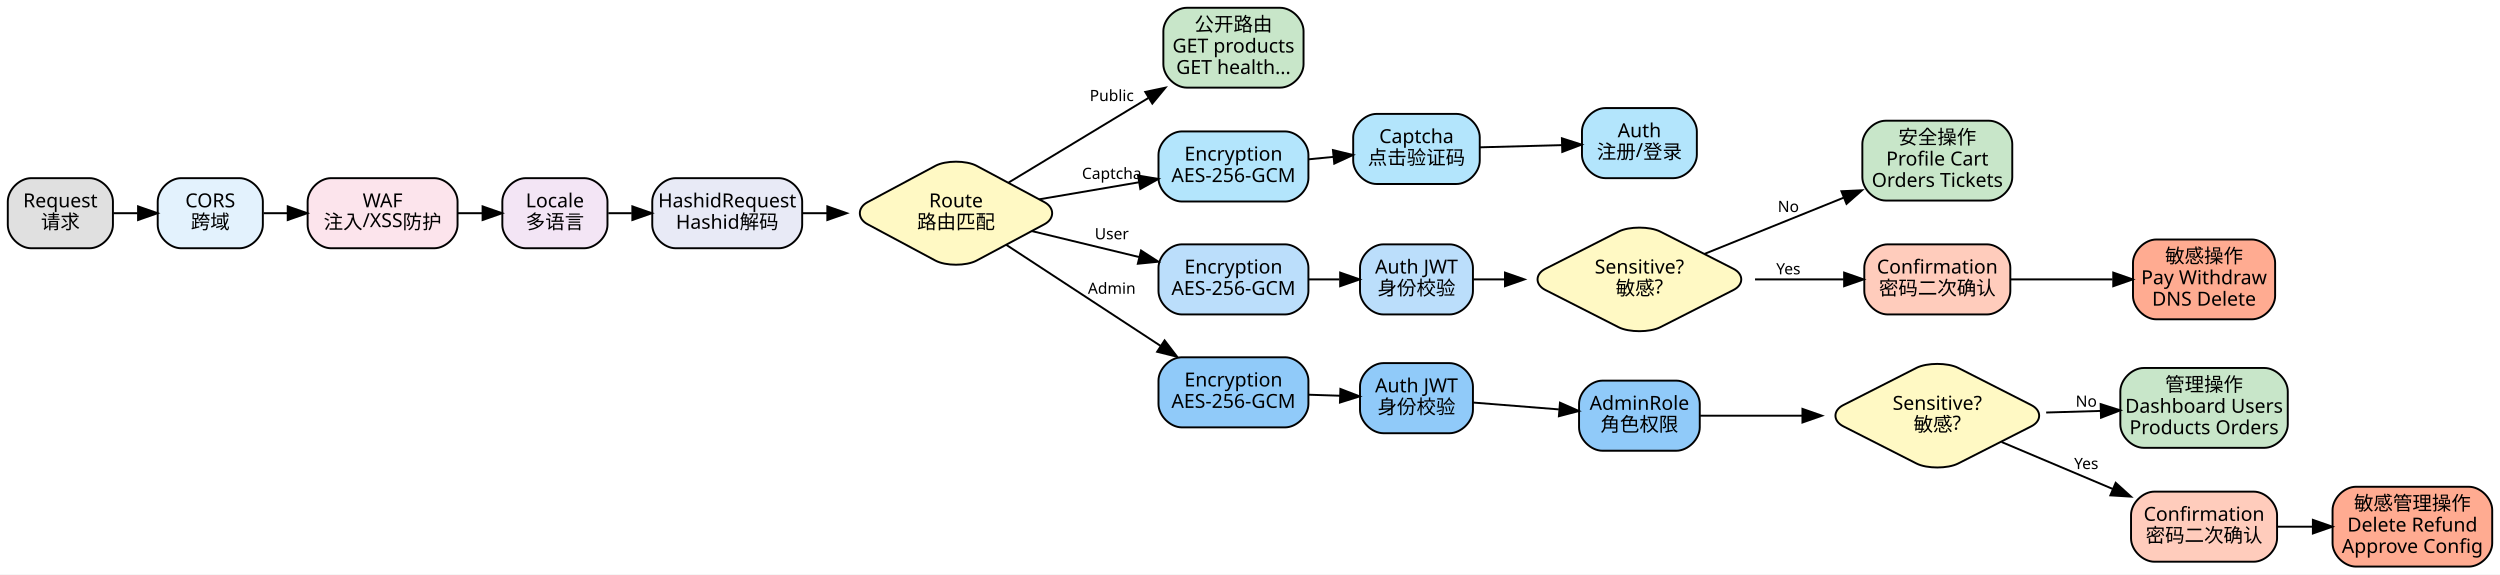
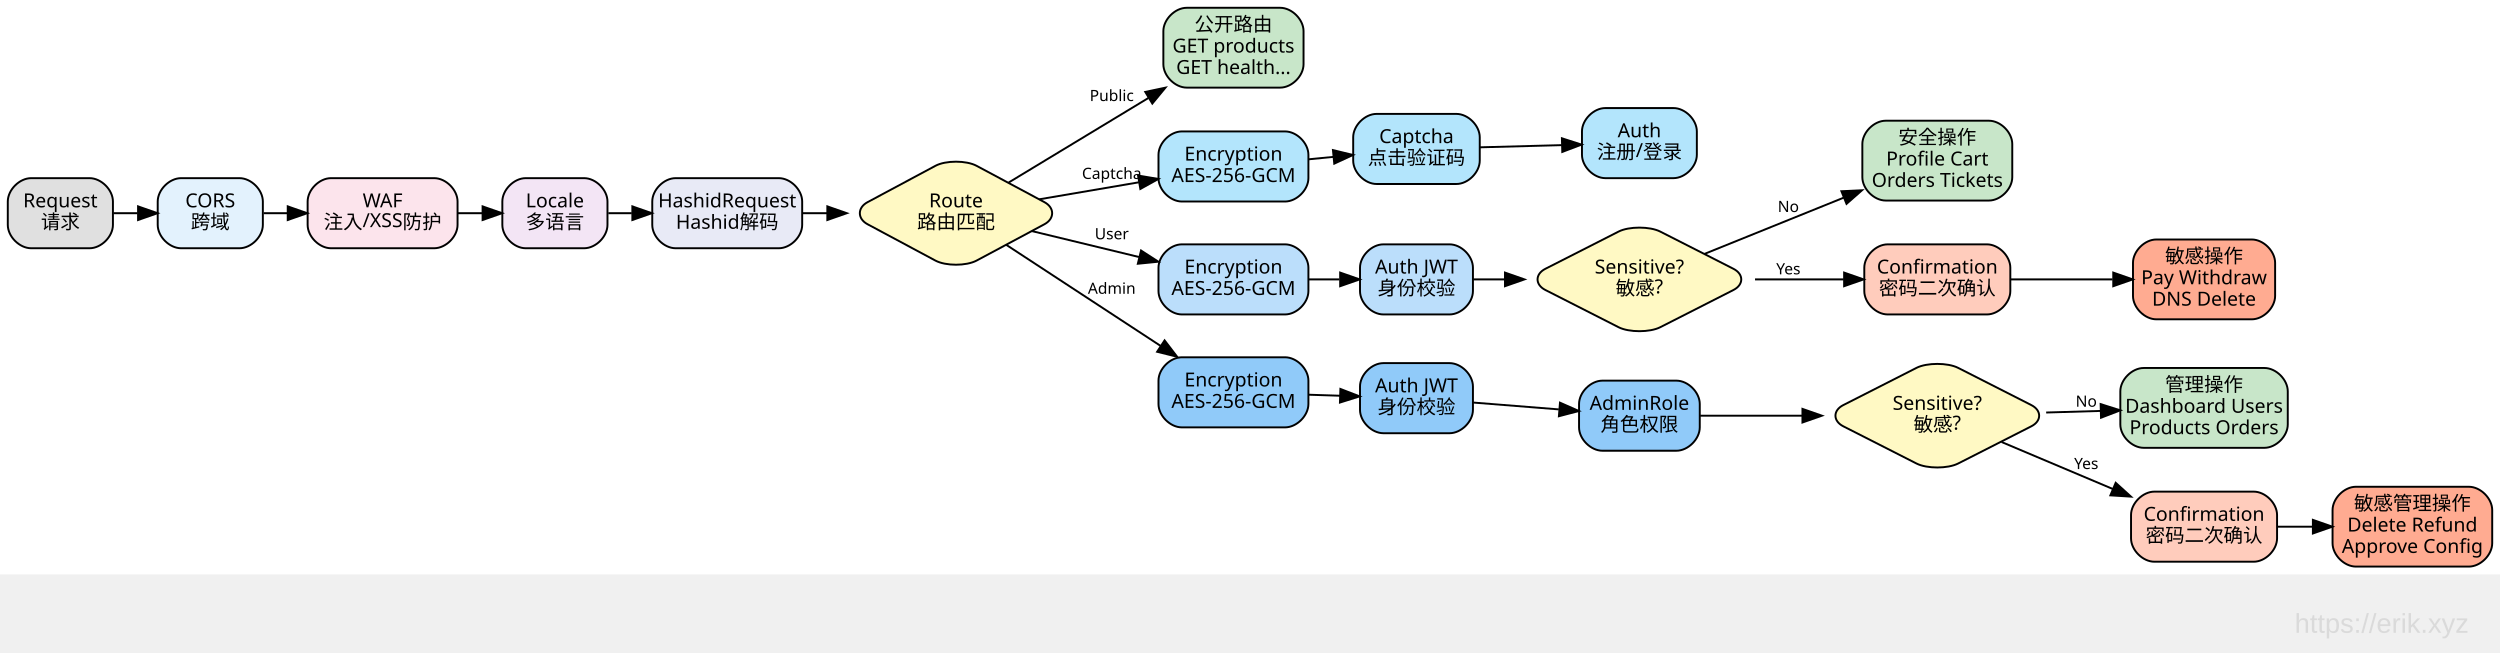
- <svg xmlns="http://www.w3.org/2000/svg" width="1284pt" height="295pt" viewBox="0.00 0.00 1284.00 295.00">
+ <svg xmlns="http://www.w3.org/2000/svg" width="1284pt" height="335.00pt" viewBox="0.00 0.00 1284.00 335.00">
  <g id="graph0" class="graph" transform="scale(1 1) rotate(0) translate(4 291)">
    <polygon fill="white" stroke="transparent" points="-4,4 -4,-291 1280,-291 1280,4 -4,4" />
    <g id="node1" class="node">
      <path fill="#e0e0e0" stroke="black" d="M42,-199.5C42,-199.5 12,-199.5 12,-199.5 6,-199.5 0,-193.5 0,-187.5 0,-187.5 0,-175.5 0,-175.5 0,-169.5 6,-163.5 12,-163.5 12,-163.5 42,-163.5 42,-163.5 48,-163.5 54,-169.5 54,-175.5 54,-175.5 54,-187.5 54,-187.5 54,-193.5 48,-199.5 42,-199.5" />
      <text text-anchor="middle" x="27" y="-184.5" font-family="sans-serif" font-size="10.00">Request</text>
      <text text-anchor="middle" x="27" y="-173.5" font-family="sans-serif" font-size="10.00">请求</text>
    </g>
    <g id="node2" class="node">
      <path fill="#e3f2fd" stroke="black" d="M119,-199.5C119,-199.5 89,-199.5 89,-199.5 83,-199.5 77,-193.5 77,-187.5 77,-187.5 77,-175.5 77,-175.5 77,-169.5 83,-163.5 89,-163.5 89,-163.5 119,-163.5 119,-163.5 125,-163.5 131,-169.5 131,-175.5 131,-175.5 131,-187.5 131,-187.5 131,-193.5 125,-199.5 119,-199.5" />
      <text text-anchor="middle" x="104" y="-184.5" font-family="sans-serif" font-size="10.00">CORS</text>
      <text text-anchor="middle" x="104" y="-173.5" font-family="sans-serif" font-size="10.00">跨域</text>
    </g>
    <g id="edge1" class="edge">
      <path fill="none" stroke="black" d="M54.23,-181.5C58.25,-181.5 62.46,-181.5 66.65,-181.5" />
      <polygon fill="black" stroke="black" points="66.91,-185 76.91,-181.5 66.91,-178 66.91,-185" />
    </g>
    <g id="node3" class="node">
      <path fill="#fce4ec" stroke="black" d="M219,-199.5C219,-199.5 166,-199.5 166,-199.5 160,-199.5 154,-193.5 154,-187.5 154,-187.5 154,-175.5 154,-175.5 154,-169.5 160,-163.5 166,-163.5 166,-163.5 219,-163.5 219,-163.5 225,-163.5 231,-169.5 231,-175.5 231,-175.5 231,-187.5 231,-187.5 231,-193.5 225,-199.5 219,-199.5" />
      <text text-anchor="middle" x="192.5" y="-184.5" font-family="sans-serif" font-size="10.00">WAF</text>
      <text text-anchor="middle" x="192.5" y="-173.5" font-family="sans-serif" font-size="10.00">注入/XSS防护</text>
    </g>
    <g id="edge2" class="edge">
      <path fill="none" stroke="black" d="M131.42,-181.5C135.28,-181.5 139.35,-181.5 143.48,-181.5" />
      <polygon fill="black" stroke="black" points="143.78,-185 153.78,-181.5 143.78,-178 143.78,-185" />
    </g>
    <g id="node4" class="node">
      <path fill="#f3e5f5" stroke="black" d="M296,-199.5C296,-199.5 266,-199.5 266,-199.5 260,-199.5 254,-193.5 254,-187.5 254,-187.5 254,-175.5 254,-175.5 254,-169.5 260,-163.5 266,-163.5 266,-163.5 296,-163.5 296,-163.5 302,-163.5 308,-169.5 308,-175.5 308,-175.5 308,-187.5 308,-187.5 308,-193.5 302,-199.5 296,-199.5" />
      <text text-anchor="middle" x="281" y="-184.5" font-family="sans-serif" font-size="10.00">Locale</text>
      <text text-anchor="middle" x="281" y="-173.5" font-family="sans-serif" font-size="10.00">多语言</text>
    </g>
    <g id="edge3" class="edge">
      <path fill="none" stroke="black" d="M231.19,-181.5C235.37,-181.5 239.62,-181.5 243.79,-181.5" />
      <polygon fill="black" stroke="black" points="243.86,-185 253.86,-181.5 243.86,-178 243.86,-185" />
    </g>
    <g id="node5" class="node">
      <path fill="#e8eaf6" stroke="black" d="M396,-199.5C396,-199.5 343,-199.5 343,-199.5 337,-199.5 331,-193.5 331,-187.5 331,-187.5 331,-175.5 331,-175.5 331,-169.5 337,-163.5 343,-163.5 343,-163.5 396,-163.5 396,-163.5 402,-163.5 408,-169.5 408,-175.5 408,-175.5 408,-187.5 408,-187.5 408,-193.5 402,-199.5 396,-199.5" />
      <text text-anchor="middle" x="369.5" y="-184.5" font-family="sans-serif" font-size="10.00">HashidRequest</text>
      <text text-anchor="middle" x="369.5" y="-173.5" font-family="sans-serif" font-size="10.00">Hashid解码</text>
    </g>
    <g id="edge4" class="edge">
      <path fill="none" stroke="black" d="M308.42,-181.5C312.28,-181.5 316.35,-181.5 320.48,-181.5" />
      <polygon fill="black" stroke="black" points="320.78,-185 330.78,-181.5 320.78,-178 320.78,-185" />
    </g>
    <g id="node6" class="node">
      <path fill="#fff9c4" stroke="black" d="M476.42,-205.83C476.42,-205.83 441.58,-187.17 441.58,-187.17 436.29,-184.33 436.29,-178.67 441.58,-175.83 441.58,-175.83 476.42,-157.17 476.42,-157.17 481.71,-154.33 492.29,-154.33 497.58,-157.17 497.58,-157.17 532.42,-175.83 532.42,-175.83 537.71,-178.67 537.71,-184.33 532.42,-187.17 532.42,-187.17 497.58,-205.83 497.58,-205.83 492.29,-208.67 481.71,-208.67 476.42,-205.83" />
      <text text-anchor="middle" x="487" y="-184.5" font-family="sans-serif" font-size="10.00">Route</text>
      <text text-anchor="middle" x="487" y="-173.5" font-family="sans-serif" font-size="10.00">路由匹配</text>
    </g>
    <g id="edge5" class="edge">
      <path fill="none" stroke="black" d="M408.32,-181.5C412.39,-181.5 416.61,-181.5 420.89,-181.5" />
      <polygon fill="black" stroke="black" points="420.92,-185 430.92,-181.5 420.92,-178 420.92,-185" />
    </g>
    <g id="node7" class="node">
      <path fill="#c8e6c9" stroke="black" d="M653.5,-287C653.5,-287 605.5,-287 605.5,-287 599.5,-287 593.5,-281 593.5,-275 593.5,-275 593.5,-258 593.5,-258 593.5,-252 599.5,-246 605.5,-246 605.5,-246 653.5,-246 653.5,-246 659.5,-246 665.5,-252 665.5,-258 665.5,-258 665.5,-275 665.5,-275 665.5,-281 659.5,-287 653.5,-287" />
      <text text-anchor="middle" x="629.5" y="-275" font-family="sans-serif" font-size="10.00">公开路由</text>
      <text text-anchor="middle" x="629.5" y="-264" font-family="sans-serif" font-size="10.00">GET products</text>
      <text text-anchor="middle" x="629.5" y="-253" font-family="sans-serif" font-size="10.00">GET health...</text>
    </g>
    <g id="edge6" class="edge">
      <path fill="none" stroke="black" d="M514.1,-197.29C534.22,-209.46 562.48,-226.56 585.87,-240.71" />
      <polygon fill="black" stroke="black" points="584.21,-243.79 594.57,-245.98 587.83,-237.8 584.21,-243.79" />
      <text text-anchor="middle" x="567" y="-239.1" font-family="sans-serif" font-size="8.00">Public</text>
    </g>
    <g id="node8" class="node">
      <path fill="#b3e5fc" stroke="black" d="M656,-223.5C656,-223.5 603,-223.5 603,-223.5 597,-223.5 591,-217.5 591,-211.5 591,-211.5 591,-199.5 591,-199.5 591,-193.5 597,-187.5 603,-187.5 603,-187.5 656,-187.5 656,-187.5 662,-187.5 668,-193.5 668,-199.5 668,-199.5 668,-211.5 668,-211.5 668,-217.5 662,-223.5 656,-223.5" />
      <text text-anchor="middle" x="629.5" y="-208.5" font-family="sans-serif" font-size="10.00">Encryption</text>
      <text text-anchor="middle" x="629.5" y="-197.5" font-family="sans-serif" font-size="10.00">AES-256-GCM</text>
    </g>
    <g id="edge7" class="edge">
      <path fill="none" stroke="black" d="M529.77,-188.64C545.85,-191.38 564.32,-194.54 580.91,-197.37" />
      <polygon fill="black" stroke="black" points="580.51,-200.85 590.95,-199.09 581.68,-193.95 580.51,-200.85" />
      <text text-anchor="middle" x="567" y="-199.1" font-family="sans-serif" font-size="8.00">Captcha</text>
    </g>
    <g id="node11" class="node">
      <path fill="#bbdefb" stroke="black" d="M656,-165.5C656,-165.5 603,-165.5 603,-165.5 597,-165.5 591,-159.5 591,-153.5 591,-153.5 591,-141.5 591,-141.5 591,-135.5 597,-129.5 603,-129.5 603,-129.5 656,-129.5 656,-129.5 662,-129.5 668,-135.5 668,-141.5 668,-141.5 668,-153.5 668,-153.5 668,-159.5 662,-165.5 656,-165.5" />
      <text text-anchor="middle" x="629.5" y="-150.5" font-family="sans-serif" font-size="10.00">Encryption</text>
      <text text-anchor="middle" x="629.5" y="-139.5" font-family="sans-serif" font-size="10.00">AES-256-GCM</text>
    </g>
    <g id="edge10" class="edge">
      <path fill="none" stroke="black" d="M526.02,-172.3C542.95,-168.2 563.06,-163.34 580.97,-159" />
      <polygon fill="black" stroke="black" points="582.04,-162.34 590.94,-156.59 580.39,-155.54 582.04,-162.34" />
      <text text-anchor="middle" x="567" y="-168.1" font-family="sans-serif" font-size="8.00">User</text>
    </g>
    <g id="node17" class="node">
      <path fill="#90caf9" stroke="black" d="M656,-107.5C656,-107.5 603,-107.5 603,-107.5 597,-107.5 591,-101.5 591,-95.5 591,-95.5 591,-83.5 591,-83.5 591,-77.5 597,-71.5 603,-71.5 603,-71.5 656,-71.5 656,-71.5 662,-71.5 668,-77.5 668,-83.5 668,-83.5 668,-95.5 668,-95.5 668,-101.5 662,-107.5 656,-107.5" />
      <text text-anchor="middle" x="629.5" y="-92.5" font-family="sans-serif" font-size="10.00">Encryption</text>
      <text text-anchor="middle" x="629.5" y="-81.5" font-family="sans-serif" font-size="10.00">AES-256-GCM</text>
    </g>
    <g id="edge16" class="edge">
      <path fill="none" stroke="black" d="M512.8,-165.26C534.78,-150.87 567.18,-129.65 592.1,-113.33" />
      <polygon fill="black" stroke="black" points="594.13,-116.19 600.58,-107.78 590.3,-110.33 594.13,-116.19" />
      <text text-anchor="middle" x="567" y="-140.1" font-family="sans-serif" font-size="8.00">Admin</text>
    </g>
    <g id="node9" class="node">
      <path fill="#b3e5fc" stroke="black" d="M744,-232.5C744,-232.5 703,-232.5 703,-232.5 697,-232.5 691,-226.5 691,-220.5 691,-220.5 691,-208.5 691,-208.5 691,-202.5 697,-196.5 703,-196.5 703,-196.5 744,-196.5 744,-196.5 750,-196.5 756,-202.5 756,-208.5 756,-208.5 756,-220.5 756,-220.5 756,-226.5 750,-232.5 744,-232.5" />
      <text text-anchor="middle" x="723.5" y="-217.5" font-family="sans-serif" font-size="10.00">Captcha</text>
      <text text-anchor="middle" x="723.5" y="-206.5" font-family="sans-serif" font-size="10.00">点击验证码</text>
    </g>
    <g id="edge8" class="edge">
      <path fill="none" stroke="black" d="M668.19,-209.19C672.31,-209.59 676.53,-210 680.7,-210.41" />
      <polygon fill="black" stroke="black" points="680.6,-213.92 690.89,-211.41 681.28,-206.95 680.6,-213.92" />
    </g>
    <g id="node10" class="node">
      <path fill="#b3e5fc" stroke="black" d="M855.5,-235.5C855.5,-235.5 820.5,-235.5 820.5,-235.5 814.5,-235.5 808.5,-229.5 808.5,-223.5 808.5,-223.5 808.5,-211.5 808.5,-211.5 808.5,-205.5 814.5,-199.5 820.5,-199.5 820.5,-199.5 855.5,-199.5 855.5,-199.5 861.5,-199.5 867.5,-205.5 867.5,-211.5 867.5,-211.5 867.5,-223.5 867.5,-223.5 867.5,-229.5 861.5,-235.5 855.5,-235.5" />
      <text text-anchor="middle" x="838" y="-220.5" font-family="sans-serif" font-size="10.00">Auth</text>
      <text text-anchor="middle" x="838" y="-209.5" font-family="sans-serif" font-size="10.00">注册/登录</text>
    </g>
    <g id="edge9" class="edge">
      <path fill="none" stroke="black" d="M756.14,-215.34C769.19,-215.69 784.44,-216.1 798.16,-216.46" />
      <polygon fill="black" stroke="black" points="798.2,-219.97 808.29,-216.73 798.39,-212.97 798.2,-219.97" />
    </g>
    <g id="node12" class="node">
      <path fill="#bbdefb" stroke="black" d="M740.5,-165.5C740.5,-165.5 706.5,-165.5 706.5,-165.5 700.5,-165.5 694.5,-159.5 694.5,-153.5 694.5,-153.5 694.5,-141.5 694.5,-141.5 694.5,-135.5 700.5,-129.5 706.5,-129.5 706.5,-129.5 740.5,-129.5 740.5,-129.5 746.5,-129.5 752.5,-135.5 752.5,-141.5 752.5,-141.5 752.5,-153.5 752.5,-153.5 752.5,-159.5 746.5,-165.5 740.5,-165.5" />
      <text text-anchor="middle" x="723.5" y="-150.5" font-family="sans-serif" font-size="10.00">Auth JWT</text>
      <text text-anchor="middle" x="723.5" y="-139.5" font-family="sans-serif" font-size="10.00">身份校验</text>
    </g>
    <g id="edge11" class="edge">
      <path fill="none" stroke="black" d="M668.19,-147.5C673.37,-147.5 678.7,-147.5 683.9,-147.5" />
      <polygon fill="black" stroke="black" points="684.31,-151 694.31,-147.5 684.31,-144 684.31,-151" />
    </g>
    <g id="node13" class="node">
      <path fill="#fff9c4" stroke="black" d="M827.3,-172.06C827.3,-172.06 789.7,-152.94 789.7,-152.94 784.35,-150.22 784.35,-144.78 789.7,-142.06 789.7,-142.06 827.3,-122.94 827.3,-122.94 832.65,-120.22 843.35,-120.22 848.7,-122.94 848.7,-122.94 886.3,-142.06 886.3,-142.06 891.65,-144.78 891.65,-150.22 886.3,-152.94 886.3,-152.94 848.7,-172.06 848.7,-172.06 843.35,-174.78 832.65,-174.78 827.3,-172.06" />
      <text text-anchor="middle" x="838" y="-150.5" font-family="sans-serif" font-size="10.00">Sensitive?</text>
      <text text-anchor="middle" x="838" y="-139.5" font-family="sans-serif" font-size="10.00">敏感?</text>
    </g>
    <g id="edge12" class="edge">
      <path fill="none" stroke="black" d="M752.6,-147.5C757.64,-147.5 763.09,-147.5 768.71,-147.5" />
      <polygon fill="black" stroke="black" points="768.96,-151 778.96,-147.5 768.96,-144 768.96,-151" />
    </g>
    <g id="node14" class="node">
      <path fill="#c8e6c9" stroke="black" d="M1017.5,-229C1017.5,-229 964.5,-229 964.5,-229 958.5,-229 952.5,-223 952.5,-217 952.5,-217 952.5,-200 952.5,-200 952.5,-194 958.5,-188 964.5,-188 964.5,-188 1017.5,-188 1017.5,-188 1023.5,-188 1029.5,-194 1029.5,-200 1029.5,-200 1029.5,-217 1029.5,-217 1029.5,-223 1023.5,-229 1017.5,-229" />
      <text text-anchor="middle" x="991" y="-217" font-family="sans-serif" font-size="10.00">安全操作</text>
      <text text-anchor="middle" x="991" y="-206" font-family="sans-serif" font-size="10.00">Profile Cart</text>
      <text text-anchor="middle" x="991" y="-195" font-family="sans-serif" font-size="10.00">Orders Tickets</text>
    </g>
    <g id="edge13" class="edge">
      <path fill="none" stroke="black" d="M871.39,-160.59C892.26,-169.02 919.74,-180.12 942.99,-189.51" />
      <polygon fill="black" stroke="black" points="941.75,-192.78 952.33,-193.28 944.37,-186.29 941.75,-192.78" />
      <text text-anchor="middle" x="914.5" y="-182.1" font-family="sans-serif" font-size="8.00">No</text>
    </g>
    <g id="node15" class="node">
      <path fill="#ffccbc" stroke="black" d="M1016.5,-165.5C1016.5,-165.5 965.5,-165.5 965.5,-165.5 959.5,-165.5 953.5,-159.5 953.5,-153.5 953.5,-153.5 953.5,-141.5 953.5,-141.5 953.5,-135.5 959.5,-129.5 965.5,-129.5 965.5,-129.5 1016.5,-129.5 1016.5,-129.5 1022.5,-129.5 1028.5,-135.5 1028.5,-141.5 1028.5,-141.5 1028.5,-153.5 1028.5,-153.5 1028.5,-159.5 1022.5,-165.5 1016.5,-165.5" />
      <text text-anchor="middle" x="991" y="-150.5" font-family="sans-serif" font-size="10.00">Confirmation</text>
      <text text-anchor="middle" x="991" y="-139.5" font-family="sans-serif" font-size="10.00">密码二次确认</text>
    </g>
    <g id="edge14" class="edge">
      <path fill="none" stroke="black" d="M897.38,-147.5C912.47,-147.5 928.53,-147.5 942.96,-147.5" />
      <polygon fill="black" stroke="black" points="943.14,-151 953.14,-147.5 943.14,-144 943.14,-151" />
      <text text-anchor="middle" x="914.5" y="-150.1" font-family="sans-serif" font-size="8.00">Yes</text>
    </g>
    <g id="node16" class="node">
      <path fill="#ffab91" stroke="black" d="M1152.5,-168C1152.5,-168 1103.5,-168 1103.5,-168 1097.5,-168 1091.5,-162 1091.5,-156 1091.5,-156 1091.5,-139 1091.5,-139 1091.5,-133 1097.5,-127 1103.5,-127 1103.5,-127 1152.5,-127 1152.5,-127 1158.5,-127 1164.5,-133 1164.5,-139 1164.5,-139 1164.5,-156 1164.5,-156 1164.5,-162 1158.5,-168 1152.5,-168" />
      <text text-anchor="middle" x="1128" y="-156" font-family="sans-serif" font-size="10.00">敏感操作</text>
      <text text-anchor="middle" x="1128" y="-145" font-family="sans-serif" font-size="10.00">Pay Withdraw</text>
      <text text-anchor="middle" x="1128" y="-134" font-family="sans-serif" font-size="10.00">DNS Delete</text>
    </g>
    <g id="edge15" class="edge">
      <path fill="none" stroke="black" d="M1028.53,-147.5C1044.7,-147.5 1063.89,-147.5 1081.02,-147.5" />
      <polygon fill="black" stroke="black" points="1081.37,-151 1091.37,-147.5 1081.37,-144 1081.37,-151" />
    </g>
    <g id="node18" class="node">
      <path fill="#90caf9" stroke="black" d="M740.5,-104.5C740.5,-104.5 706.5,-104.5 706.5,-104.5 700.5,-104.5 694.5,-98.5 694.5,-92.5 694.5,-92.5 694.5,-80.5 694.5,-80.5 694.5,-74.5 700.5,-68.5 706.5,-68.5 706.5,-68.5 740.5,-68.5 740.5,-68.5 746.5,-68.5 752.5,-74.5 752.5,-80.5 752.5,-80.5 752.5,-92.5 752.5,-92.5 752.5,-98.5 746.5,-104.5 740.5,-104.5" />
      <text text-anchor="middle" x="723.5" y="-89.5" font-family="sans-serif" font-size="10.00">Auth JWT</text>
      <text text-anchor="middle" x="723.5" y="-78.5" font-family="sans-serif" font-size="10.00">身份校验</text>
    </g>
    <g id="edge17" class="edge">
      <path fill="none" stroke="black" d="M668.19,-88.27C673.51,-88.1 678.98,-87.92 684.31,-87.75" />
      <polygon fill="black" stroke="black" points="684.43,-91.24 694.31,-87.42 684.2,-84.25 684.43,-91.24" />
    </g>
    <g id="node19" class="node">
      <path fill="#90caf9" stroke="black" d="M857,-95.5C857,-95.5 819,-95.5 819,-95.5 813,-95.5 807,-89.5 807,-83.5 807,-83.5 807,-71.5 807,-71.5 807,-65.5 813,-59.5 819,-59.5 819,-59.5 857,-59.5 857,-59.5 863,-59.5 869,-65.5 869,-71.5 869,-71.5 869,-83.5 869,-83.5 869,-89.5 863,-95.5 857,-95.5" />
      <text text-anchor="middle" x="838" y="-80.5" font-family="sans-serif" font-size="10.00">AdminRole</text>
      <text text-anchor="middle" x="838" y="-69.5" font-family="sans-serif" font-size="10.00">角色权限</text>
    </g>
    <g id="edge18" class="edge">
      <path fill="none" stroke="black" d="M752.6,-84.25C765.9,-83.19 782.03,-81.9 796.62,-80.73" />
      <polygon fill="black" stroke="black" points="797.21,-84.19 806.9,-79.91 796.65,-77.22 797.21,-84.19" />
    </g>
    <g id="node20" class="node">
      <path fill="#fff9c4" stroke="black" d="M980.3,-102.06C980.3,-102.06 942.7,-82.94 942.7,-82.94 937.35,-80.22 937.35,-74.78 942.7,-72.06 942.7,-72.06 980.3,-52.94 980.3,-52.94 985.65,-50.22 996.35,-50.22 1001.7,-52.94 1001.7,-52.94 1039.3,-72.06 1039.3,-72.06 1044.65,-74.78 1044.65,-80.22 1039.3,-82.94 1039.3,-82.94 1001.7,-102.06 1001.7,-102.06 996.35,-104.78 985.65,-104.78 980.3,-102.06" />
      <text text-anchor="middle" x="991" y="-80.5" font-family="sans-serif" font-size="10.00">Sensitive?</text>
      <text text-anchor="middle" x="991" y="-69.5" font-family="sans-serif" font-size="10.00">敏感?</text>
    </g>
    <g id="edge19" class="edge">
      <path fill="none" stroke="black" d="M869.19,-77.5C884.3,-77.5 903.24,-77.5 921.62,-77.5" />
      <polygon fill="black" stroke="black" points="921.74,-81 931.74,-77.5 921.74,-74 921.74,-81" />
    </g>
    <g id="node21" class="node">
      <path fill="#c8e6c9" stroke="black" d="M1159,-102C1159,-102 1097,-102 1097,-102 1091,-102 1085,-96 1085,-90 1085,-90 1085,-73 1085,-73 1085,-67 1091,-61 1097,-61 1097,-61 1159,-61 1159,-61 1165,-61 1171,-67 1171,-73 1171,-73 1171,-90 1171,-90 1171,-96 1165,-102 1159,-102" />
      <text text-anchor="middle" x="1128" y="-90" font-family="sans-serif" font-size="10.00">管理操作</text>
      <text text-anchor="middle" x="1128" y="-79" font-family="sans-serif" font-size="10.00">Dashboard Users</text>
      <text text-anchor="middle" x="1128" y="-68" font-family="sans-serif" font-size="10.00">Products Orders</text>
    </g>
    <g id="edge20" class="edge">
      <path fill="none" stroke="black" d="M1046.91,-79.13C1056.14,-79.4 1065.69,-79.68 1074.85,-79.95" />
      <polygon fill="black" stroke="black" points="1074.88,-83.46 1084.98,-80.25 1075.09,-76.46 1074.88,-83.46" />
      <text text-anchor="middle" x="1067.5" y="-82.1" font-family="sans-serif" font-size="8.00">No</text>
    </g>
    <g id="node22" class="node">
      <path fill="#ffccbc" stroke="black" d="M1153.5,-38.5C1153.5,-38.5 1102.5,-38.5 1102.5,-38.5 1096.5,-38.5 1090.5,-32.5 1090.5,-26.5 1090.5,-26.5 1090.5,-14.5 1090.5,-14.5 1090.5,-8.5 1096.5,-2.5 1102.5,-2.5 1102.5,-2.5 1153.5,-2.5 1153.5,-2.5 1159.5,-2.5 1165.5,-8.5 1165.5,-14.5 1165.5,-14.5 1165.5,-26.5 1165.5,-26.5 1165.5,-32.5 1159.5,-38.5 1153.5,-38.5" />
      <text text-anchor="middle" x="1128" y="-23.5" font-family="sans-serif" font-size="10.00">Confirmation</text>
      <text text-anchor="middle" x="1128" y="-12.5" font-family="sans-serif" font-size="10.00">密码二次确认</text>
    </g>
    <g id="edge21" class="edge">
      <path fill="none" stroke="black" d="M1023.99,-63.99C1041.07,-56.78 1062.38,-47.78 1081.18,-39.84" />
      <polygon fill="black" stroke="black" points="1082.62,-43.04 1090.47,-35.93 1079.89,-36.59 1082.62,-43.04" />
      <text text-anchor="middle" x="1067.5" y="-50.1" font-family="sans-serif" font-size="8.00">Yes</text>
    </g>
    <g id="node23" class="node">
      <path fill="#ffab91" stroke="black" d="M1264,-41C1264,-41 1206,-41 1206,-41 1200,-41 1194,-35 1194,-29 1194,-29 1194,-12 1194,-12 1194,-6 1200,0 1206,0 1206,0 1264,0 1264,0 1270,0 1276,-6 1276,-12 1276,-12 1276,-29 1276,-29 1276,-35 1270,-41 1264,-41" />
      <text text-anchor="middle" x="1235" y="-29" font-family="sans-serif" font-size="10.00">敏感管理操作</text>
      <text text-anchor="middle" x="1235" y="-18" font-family="sans-serif" font-size="10.00">Delete Refund</text>
      <text text-anchor="middle" x="1235" y="-7" font-family="sans-serif" font-size="10.00">Approve Config</text>
    </g>
    <g id="edge22" class="edge">
      <path fill="none" stroke="black" d="M1165.72,-20.5C1171.56,-20.5 1177.68,-20.5 1183.76,-20.5" />
      <polygon fill="black" stroke="black" points="1183.9,-24 1193.9,-20.5 1183.9,-17 1183.9,-24" />
    </g>
  </g>
+   <g opacity="0.5">
+     <text x="1268" y="325" text-anchor="end" font-family="Arial, sans-serif" font-size="14" fill="rgba(0,0,0,0.18)">https://erik.xyz</text>
+   </g>
</svg>
